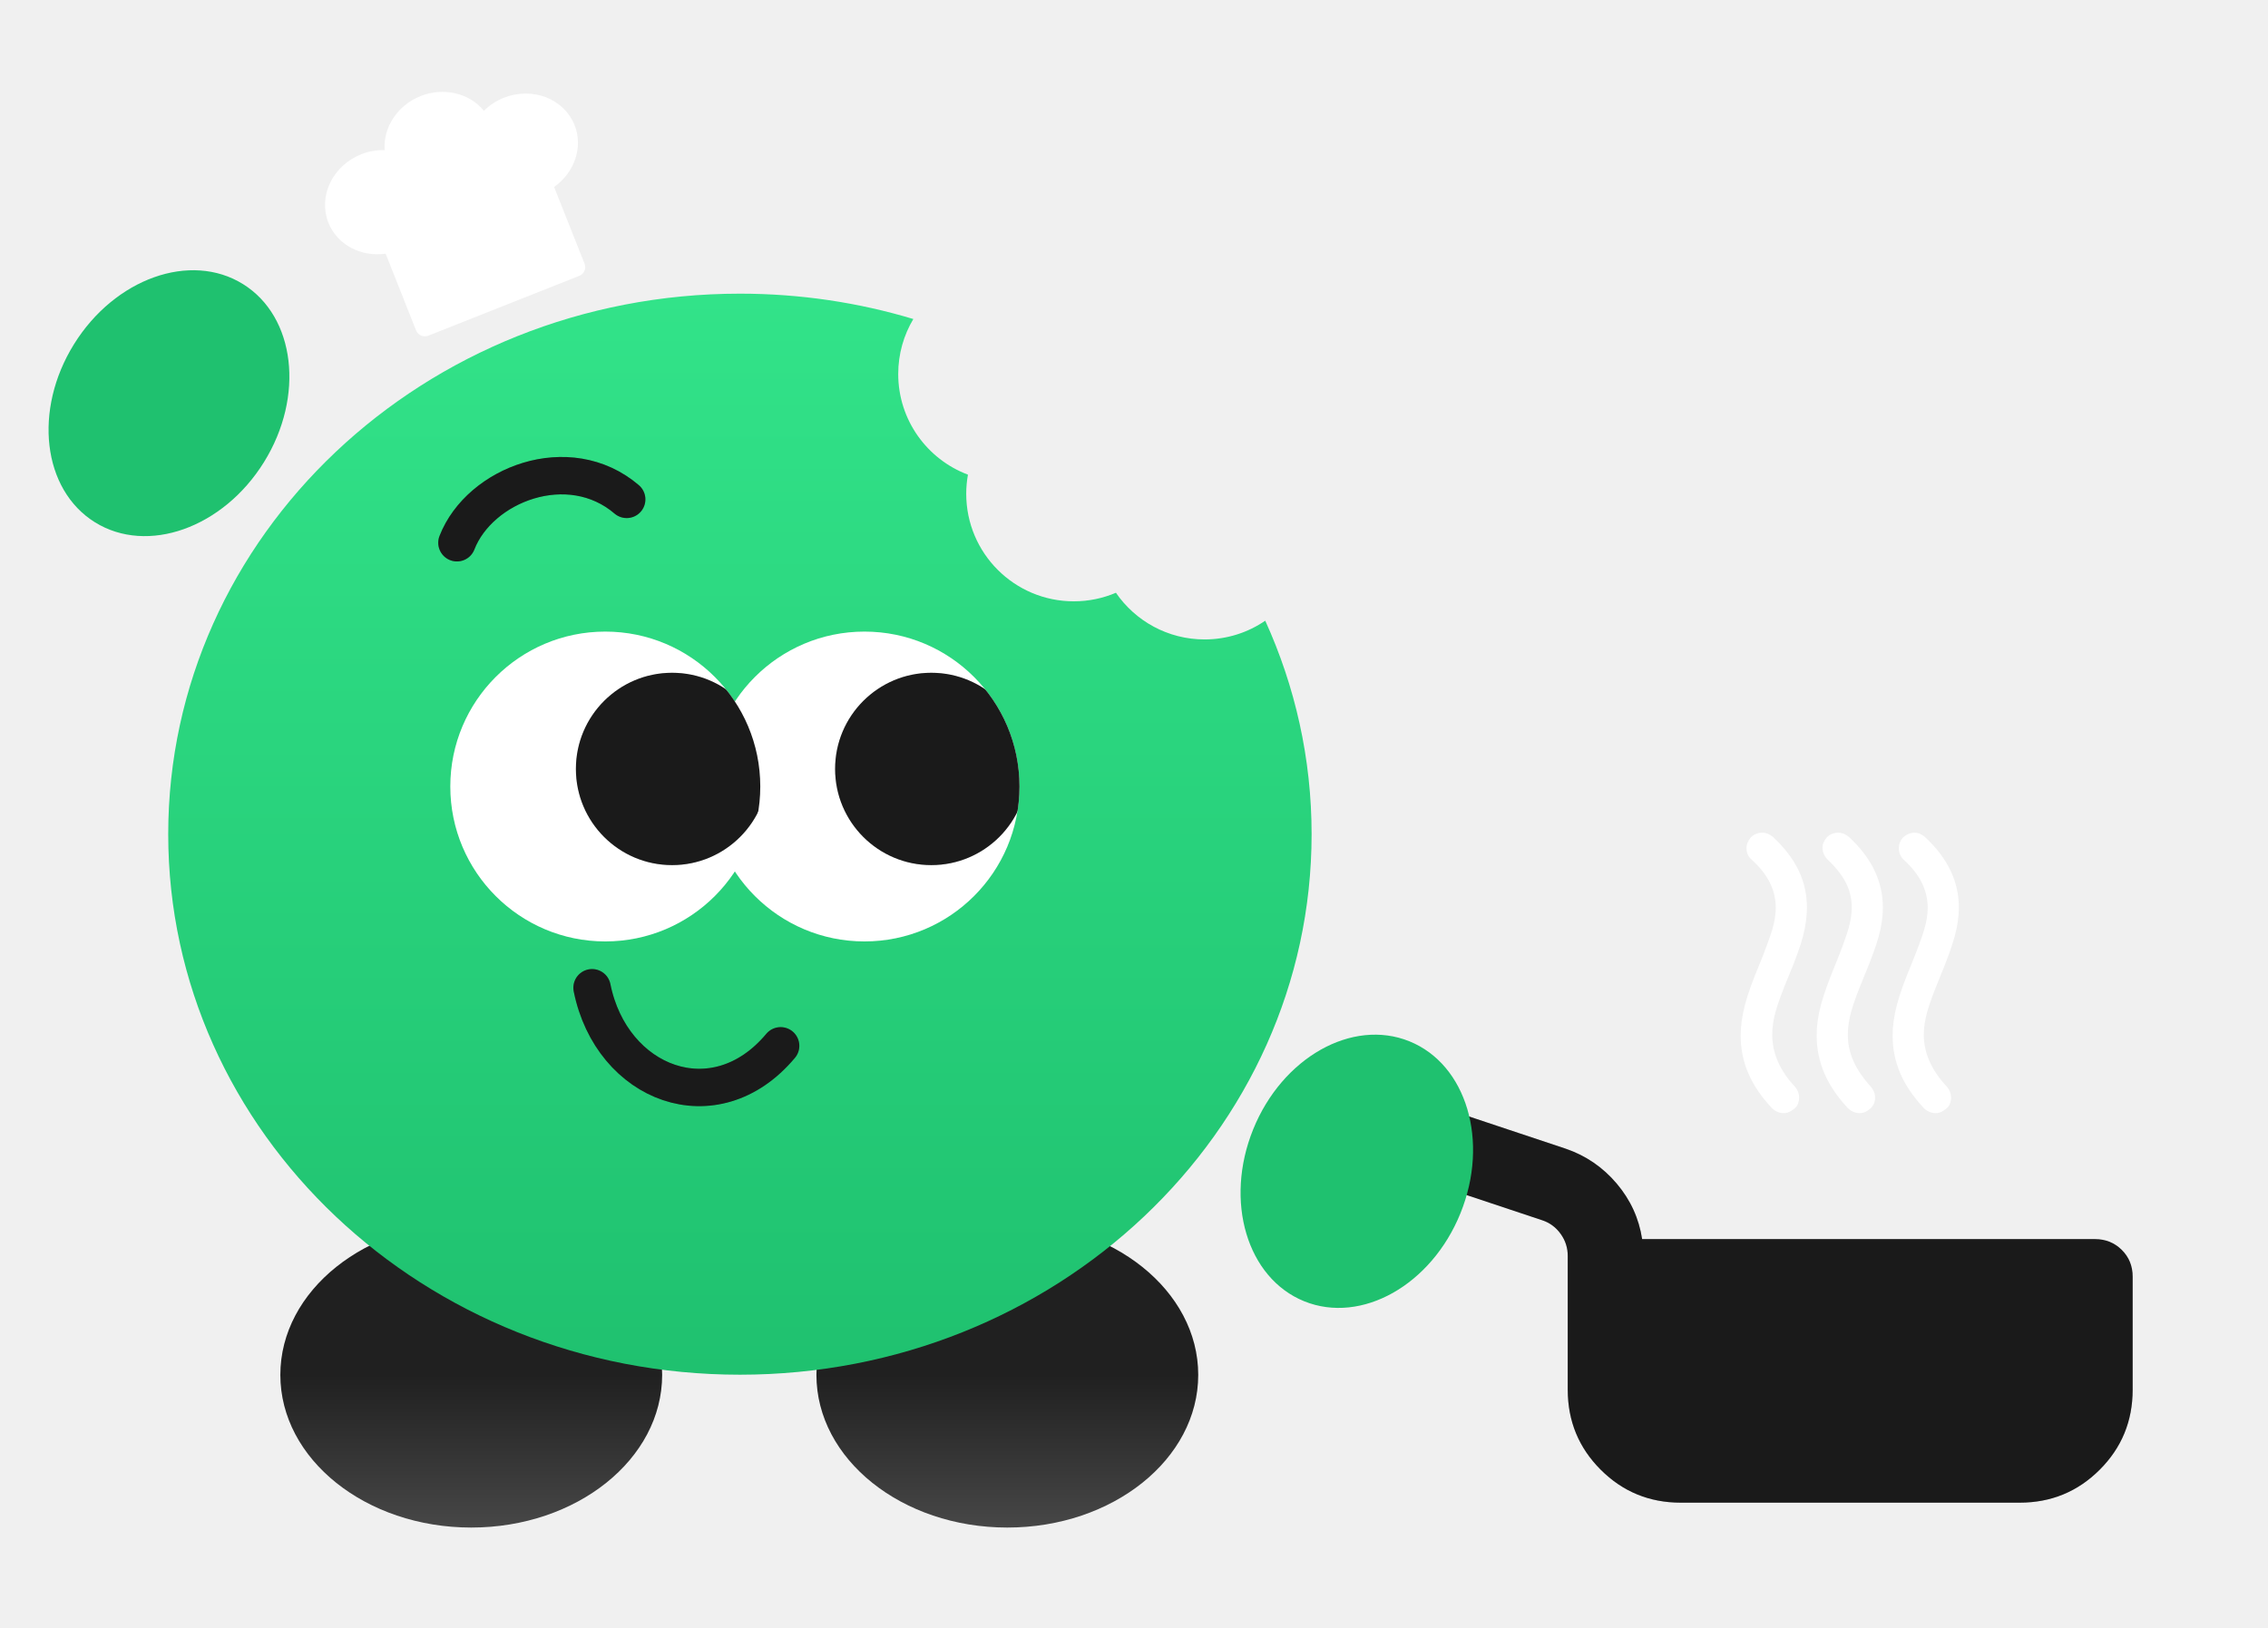
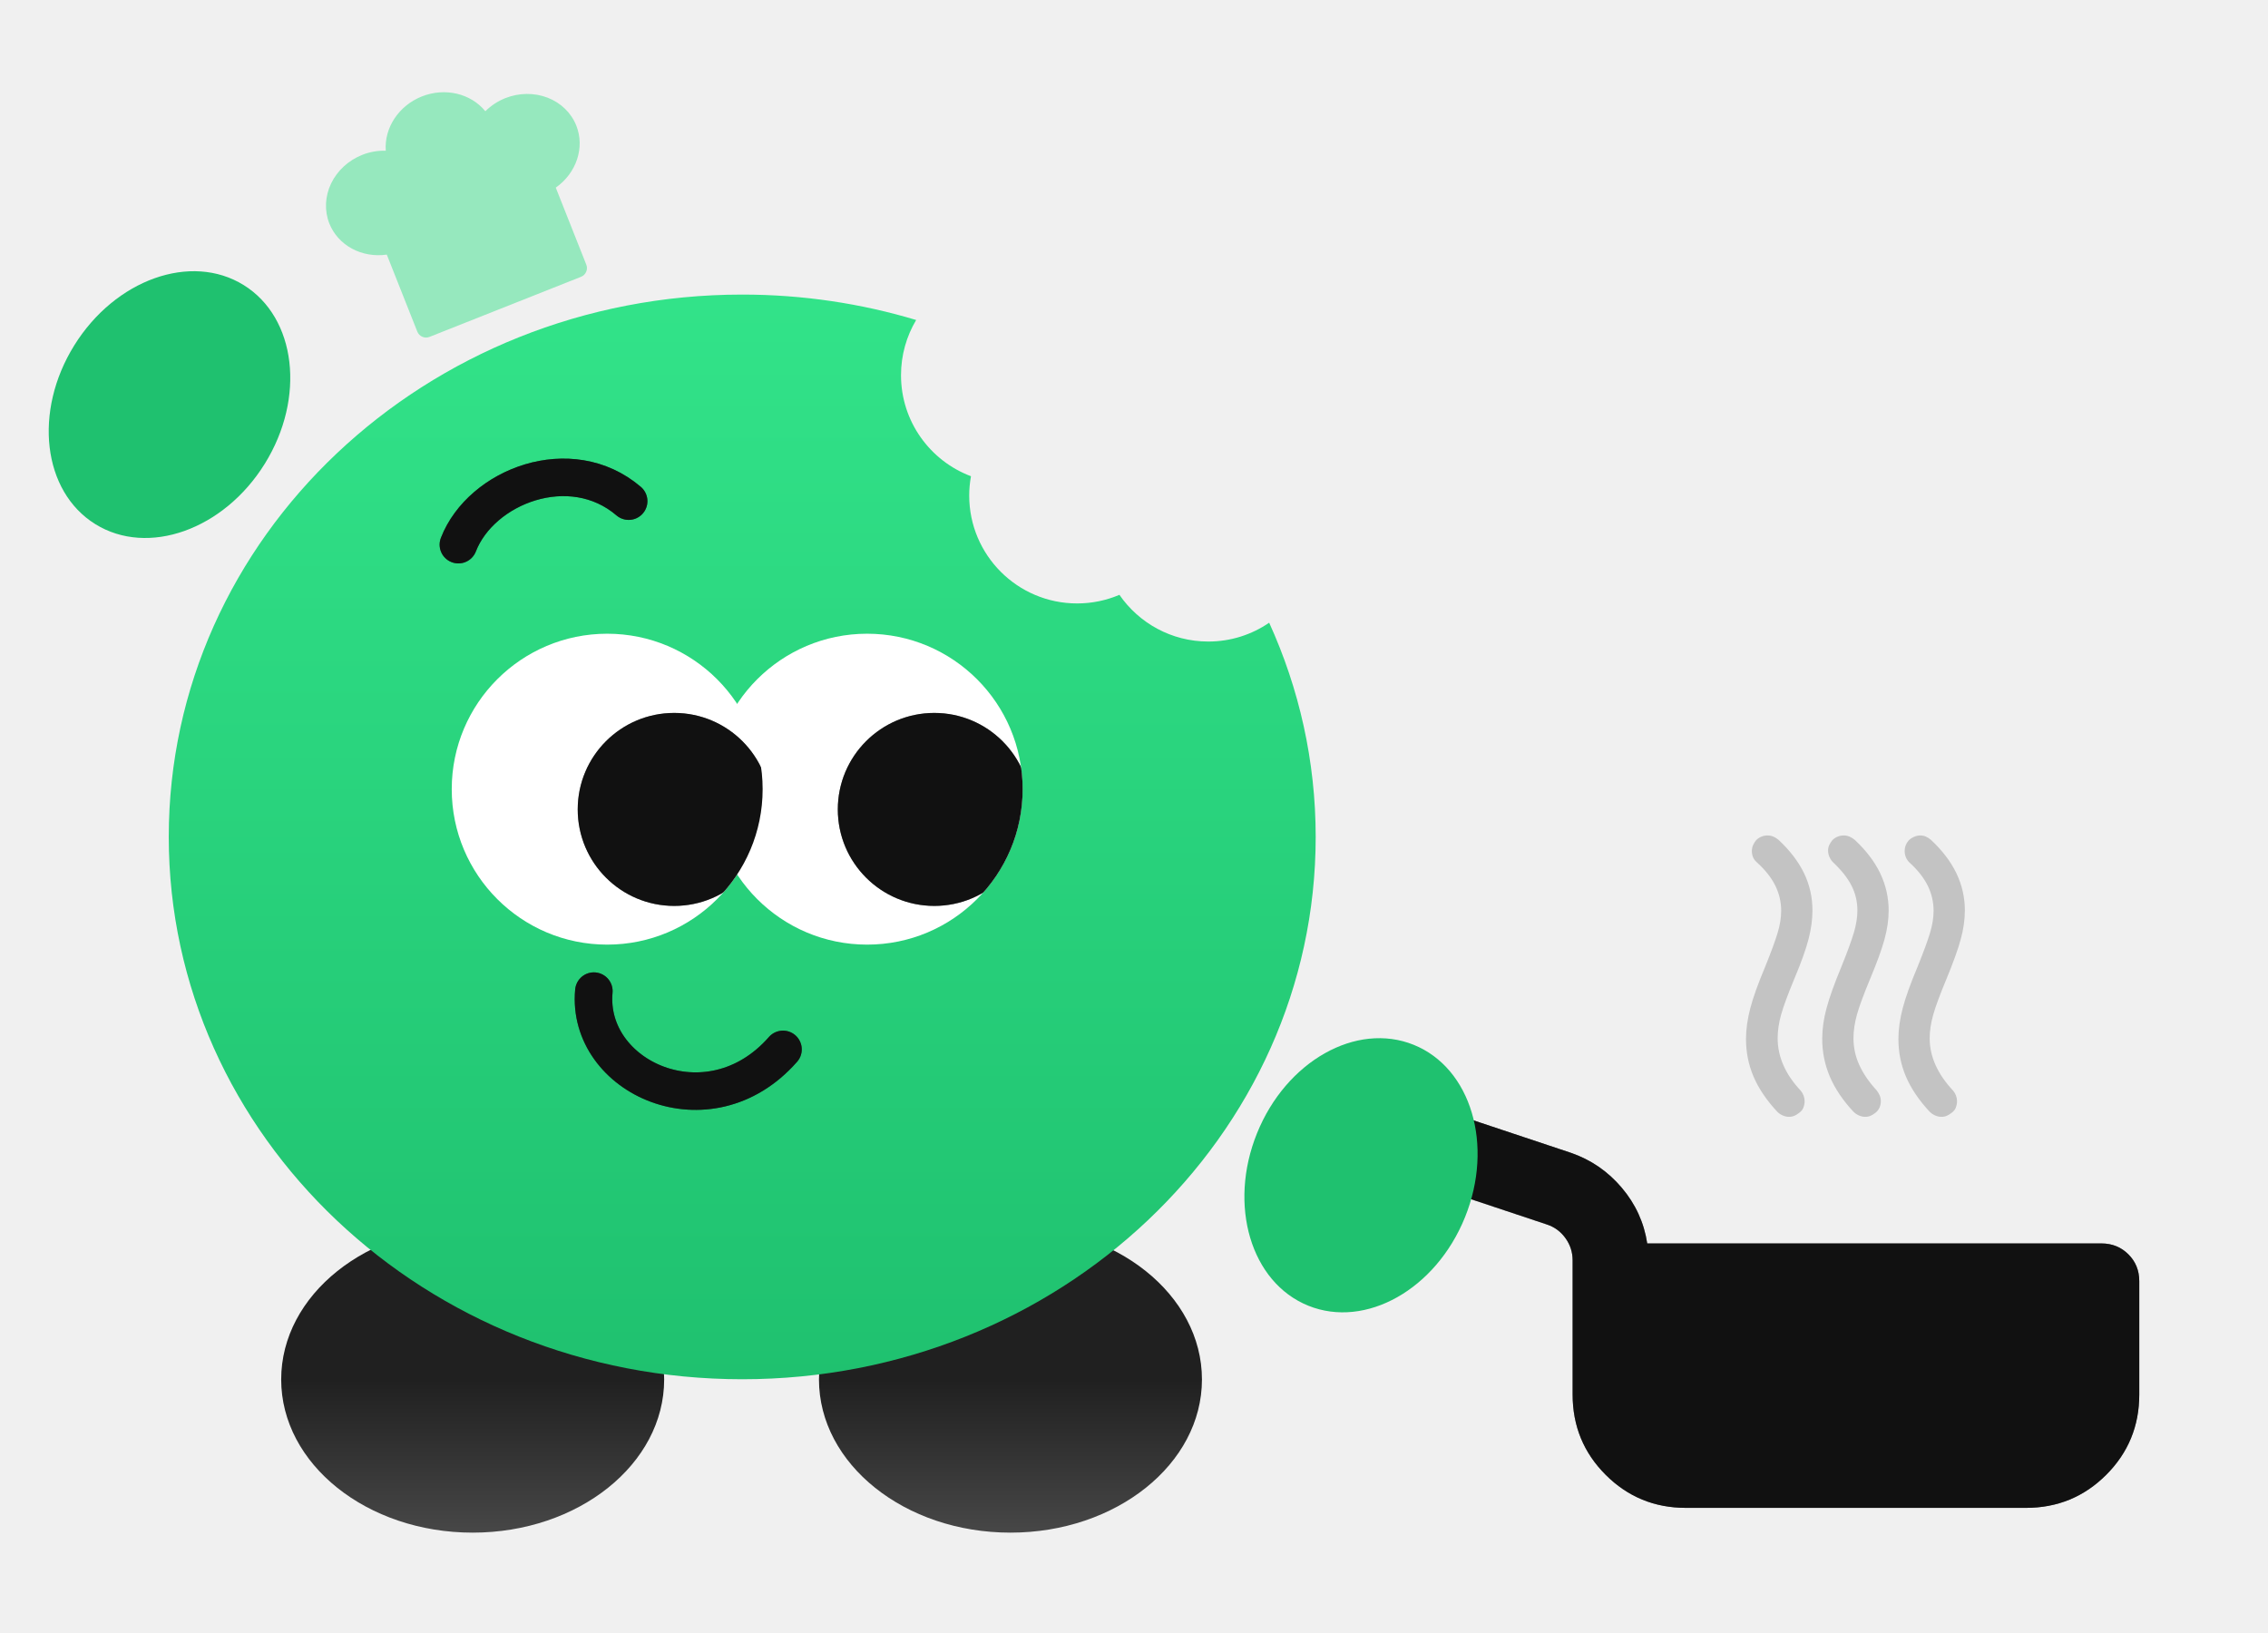
- <svg xmlns="http://www.w3.org/2000/svg" width="163" height="117" viewBox="0 0 163 117" fill="none">
-   <g clip-path="url(#clip0_2329_46184)">
-     <path d="M27.643 10.792C27.528 9.143 28.582 7.559 30.23 6.906C31.879 6.252 33.731 6.684 34.777 7.964C35.189 7.562 35.666 7.243 36.206 7.029C37.194 6.638 38.285 6.625 39.24 6.994C40.195 7.364 40.935 8.085 41.297 8.999C41.918 10.566 41.306 12.394 39.824 13.44L42.011 18.957C42.148 19.302 41.979 19.693 41.634 19.829L30.776 24.133C30.431 24.269 30.041 24.1 29.904 23.755L27.717 18.238C26.843 18.362 25.965 18.211 25.22 17.808C24.476 17.406 23.907 16.774 23.602 16.012C23.24 15.098 23.285 14.066 23.727 13.143C24.17 12.219 24.974 11.481 25.962 11.089C26.502 10.875 27.068 10.78 27.643 10.792Z" fill="white" />
+ <svg xmlns="http://www.w3.org/2000/svg" width="100" height="72" viewBox="0 0 100 72" fill="none">
+   <g clip-path="url(#clip0_8753_126172)">
+     <path d="M17.009 6.644C16.938 5.629 17.586 4.654 18.601 4.252C19.615 3.85 20.755 4.116 21.399 4.904C21.652 4.656 21.946 4.46 22.278 4.328C22.886 4.087 23.558 4.08 24.145 4.307C24.733 4.534 25.188 4.978 25.411 5.54C25.794 6.505 25.417 7.63 24.505 8.273L25.851 11.669C25.935 11.881 25.831 12.121 25.618 12.205L18.937 14.854C18.724 14.938 18.484 14.834 18.4 14.621L17.054 11.226C16.516 11.303 15.976 11.21 15.518 10.962C15.059 10.714 14.709 10.325 14.522 9.856C14.299 9.294 14.327 8.658 14.599 8.09C14.871 7.522 15.366 7.068 15.974 6.827C16.306 6.695 16.655 6.637 17.009 6.644Z" fill="#96E8BE" />
  </g>
-   <ellipse cx="33.868" cy="98.837" rx="13.72" ry="10.976" fill="url(#paint0_linear_2329_46184)" />
-   <ellipse cx="72.396" cy="98.837" rx="13.72" ry="10.976" fill="url(#paint1_linear_2329_46184)" />
-   <path d="M53.177 21.111C57.522 21.111 61.709 21.751 65.641 22.934C64.951 24.09 64.555 25.442 64.555 26.886C64.555 30.198 66.639 33.022 69.566 34.123C69.486 34.569 69.442 35.028 69.442 35.497C69.442 39.767 72.904 43.228 77.174 43.228C78.248 43.228 79.271 43.008 80.2 42.612C81.594 44.639 83.928 45.968 86.573 45.968C88.19 45.968 89.691 45.47 90.932 44.621C93.074 49.329 94.264 54.517 94.264 59.968C94.264 81.428 75.869 98.825 53.177 98.825C30.485 98.825 12.09 81.428 12.09 59.968C12.09 38.508 30.485 21.111 53.177 21.111Z" fill="url(#paint2_linear_2329_46184)" />
-   <circle cx="62.129" cy="56.541" r="11.137" fill="white" />
-   <mask id="mask0_2329_46184" style="mask-type:alpha" maskUnits="userSpaceOnUse" x="50" y="45" width="24" height="23">
-     <circle cx="62.133" cy="56.541" r="11.137" fill="#D9D9D9" />
+   <ellipse cx="20.841" cy="60.821" rx="8.443" ry="6.754" fill="url(#paint0_linear_8753_126172)" />
+   <ellipse cx="44.553" cy="60.821" rx="8.443" ry="6.754" fill="url(#paint1_linear_8753_126172)" />
+   <path d="M32.726 12.988C35.4 12.988 37.976 13.382 40.395 14.109C39.971 14.821 39.727 15.654 39.727 16.543C39.727 18.581 41.01 20.32 42.812 20.997C42.762 21.273 42.734 21.559 42.734 21.85C42.735 24.477 44.865 26.606 47.492 26.606C48.154 26.606 48.785 26.47 49.357 26.226C50.215 27.47 51.651 28.286 53.276 28.286C54.272 28.286 55.196 27.979 55.96 27.456C57.279 30.353 58.011 33.546 58.011 36.9C58.011 50.106 46.69 60.812 32.726 60.812C18.762 60.811 7.442 50.106 7.441 36.9C7.441 23.694 18.762 12.989 32.726 12.988Z" fill="url(#paint2_linear_8753_126172)" />
+   <circle cx="38.233" cy="34.795" r="6.854" fill="white" />
+   <mask id="mask0_8753_126172" style="mask-type:alpha" maskUnits="userSpaceOnUse" x="31" y="27" width="15" height="15">
+     <circle cx="38.236" cy="34.795" r="6.854" fill="#D9D9D9" />
  </mask>
-   <g mask="url(#mask0_2329_46184)">
-     <circle cx="66.932" cy="55.278" r="6.913" fill="#202020" />
-     <circle cx="66.932" cy="55.278" r="6.913" fill="black" fill-opacity="0.2" />
+   <g mask="url(#mask0_8753_126172)">
+     <ellipse cx="41.195" cy="35.688" rx="4.254" ry="4.254" fill="#202020" />
+     <ellipse cx="41.195" cy="35.688" rx="4.254" ry="4.254" fill="black" fill-opacity="0.2" />
+     <ellipse cx="41.195" cy="35.688" rx="4.254" ry="4.254" fill="black" fill-opacity="0.2" />
+     <ellipse cx="41.195" cy="35.688" rx="4.254" ry="4.254" fill="black" fill-opacity="0.2" />
  </g>
-   <circle cx="43.5" cy="56.541" r="11.137" fill="white" />
-   <mask id="mask1_2329_46184" style="mask-type:alpha" maskUnits="userSpaceOnUse" x="32" y="45" width="23" height="23">
-     <circle cx="43.504" cy="56.541" r="11.137" fill="#D9D9D9" />
+   <circle cx="26.772" cy="34.795" r="6.854" fill="white" />
+   <mask id="mask1_8753_126172" style="mask-type:alpha" maskUnits="userSpaceOnUse" x="19" y="27" width="15" height="15">
+     <circle cx="26.772" cy="34.795" r="6.854" fill="#D9D9D9" />
  </mask>
-   <g mask="url(#mask1_2329_46184)">
-     <circle cx="48.303" cy="55.278" r="6.913" fill="#202020" />
-     <circle cx="48.303" cy="55.278" r="6.913" fill="black" fill-opacity="0.2" />
+   <g mask="url(#mask1_8753_126172)">
+     <ellipse cx="29.727" cy="35.688" rx="4.254" ry="4.254" fill="#202020" />
+     <ellipse cx="29.727" cy="35.688" rx="4.254" ry="4.254" fill="black" fill-opacity="0.2" />
+     <ellipse cx="29.727" cy="35.688" rx="4.254" ry="4.254" fill="black" fill-opacity="0.2" />
+     <ellipse cx="29.727" cy="35.688" rx="4.254" ry="4.254" fill="black" fill-opacity="0.2" />
  </g>
-   <path d="M42.551 71.008C43.947 77.944 51.377 80.834 56.103 75.182" stroke="#202020" stroke-width="2.688" stroke-linecap="round" />
-   <path d="M42.551 71.008C43.947 77.944 51.377 80.834 56.103 75.182" stroke="black" stroke-opacity="0.2" stroke-width="2.688" stroke-linecap="round" />
-   <ellipse cx="12.144" cy="28.984" rx="10.08" ry="8.036" transform="rotate(-58.1622 12.1441 28.9842)" fill="#1FC16F" />
-   <path d="M145.153 108.024C147.409 108.024 149.326 107.235 150.905 105.656C152.484 104.077 153.273 102.16 153.273 99.904V91.784C153.273 91.017 153.014 90.375 152.494 89.857C151.974 89.339 151.332 89.079 150.567 89.078H118.019C117.794 87.589 117.185 86.258 116.192 85.085C115.2 83.912 113.982 83.078 112.538 82.582L102.591 79.266C101.869 79.04 101.17 79.085 100.493 79.401C99.817 79.717 99.366 80.236 99.14 80.958C98.915 81.679 98.971 82.379 99.308 83.055C99.645 83.732 100.176 84.183 100.899 84.409L110.846 87.724C111.388 87.905 111.828 88.232 112.167 88.707C112.507 89.181 112.675 89.711 112.673 90.296V99.904C112.673 102.16 113.463 104.077 115.042 105.656C116.621 107.235 118.538 108.024 120.793 108.024H145.153Z" fill="#202020" />
-   <path d="M145.153 108.024C147.409 108.024 149.326 107.235 150.905 105.656C152.484 104.077 153.273 102.16 153.273 99.904V91.784C153.273 91.017 153.014 90.375 152.494 89.857C151.974 89.339 151.332 89.079 150.567 89.078H118.019C117.794 87.589 117.185 86.258 116.192 85.085C115.2 83.912 113.982 83.078 112.538 82.582L102.591 79.266C101.869 79.04 101.17 79.085 100.493 79.401C99.817 79.717 99.366 80.236 99.14 80.958C98.915 81.679 98.971 82.379 99.308 83.055C99.645 83.732 100.176 84.183 100.899 84.409L110.846 87.724C111.388 87.905 111.828 88.232 112.167 88.707C112.507 89.181 112.675 89.711 112.673 90.296V99.904C112.673 102.16 113.463 104.077 115.042 105.656C116.621 107.235 118.538 108.024 120.793 108.024H145.153Z" fill="black" fill-opacity="0.2" />
-   <ellipse cx="10.08" cy="8.036" rx="10.08" ry="8.036" transform="matrix(0.374673 -0.927157 -0.927157 -0.374673 101.188 96.5586)" fill="#1FC16F" />
-   <path d="M134.398 79.713C134.286 79.807 134.169 79.881 134.048 79.937C133.927 79.993 133.792 80.021 133.642 80.021C133.491 80.021 133.342 79.989 133.194 79.923C133.045 79.857 132.914 79.769 132.802 79.657C132.036 78.836 131.471 77.996 131.107 77.137C130.743 76.279 130.561 75.373 130.563 74.421C130.563 73.731 130.665 73.003 130.871 72.237C131.076 71.472 131.431 70.483 131.935 69.269C132.364 68.205 132.663 67.389 132.831 66.82C132.999 66.251 133.083 65.723 133.083 65.237C133.083 64.603 132.943 64.01 132.663 63.46C132.383 62.91 131.944 62.354 131.347 61.793C131.235 61.681 131.146 61.551 131.081 61.401C131.016 61.252 130.983 61.103 130.983 60.953C130.982 60.804 131.01 60.669 131.067 60.548C131.123 60.427 131.198 60.31 131.291 60.197C131.403 60.085 131.528 60.001 131.668 59.945C131.808 59.889 131.952 59.861 132.102 59.861C132.251 59.861 132.391 59.889 132.522 59.945C132.652 60.001 132.774 60.076 132.886 60.169C133.707 60.935 134.318 61.737 134.719 62.577C135.12 63.417 135.321 64.304 135.322 65.237C135.322 65.891 135.223 66.577 135.027 67.296C134.831 68.015 134.49 68.953 134.006 70.109C133.539 71.229 133.222 72.088 133.054 72.685C132.886 73.283 132.802 73.852 132.802 74.393C132.802 75.047 132.937 75.677 133.208 76.284C133.479 76.891 133.894 77.502 134.454 78.117C134.547 78.229 134.622 78.351 134.678 78.481C134.734 78.612 134.762 78.752 134.762 78.901C134.762 79.051 134.734 79.195 134.678 79.336C134.622 79.476 134.528 79.602 134.398 79.713ZM139.858 79.713C139.746 79.807 139.629 79.881 139.508 79.937C139.387 79.993 139.252 80.021 139.102 80.021C138.951 80.021 138.802 79.989 138.654 79.923C138.505 79.857 138.374 79.769 138.262 79.657C137.496 78.836 136.931 78.001 136.567 77.151C136.203 76.301 136.021 75.401 136.022 74.449C136.022 73.759 136.124 73.021 136.33 72.237C136.535 71.453 136.89 70.464 137.394 69.269C137.823 68.205 138.122 67.393 138.29 66.833C138.458 66.273 138.542 65.751 138.542 65.265C138.542 64.631 138.402 64.029 138.122 63.46C137.842 62.891 137.403 62.335 136.806 61.793C136.694 61.681 136.61 61.556 136.554 61.416C136.498 61.276 136.47 61.131 136.47 60.981C136.47 60.831 136.493 60.696 136.54 60.575C136.587 60.454 136.657 60.337 136.75 60.225C136.862 60.113 136.992 60.025 137.142 59.959C137.291 59.893 137.44 59.861 137.59 59.861C137.739 59.862 137.874 59.89 137.996 59.945C138.118 60.001 138.234 60.075 138.346 60.169C139.167 60.935 139.778 61.737 140.18 62.577C140.582 63.417 140.782 64.304 140.782 65.237C140.782 65.891 140.684 66.577 140.488 67.296C140.292 68.015 139.952 68.962 139.466 70.137C138.999 71.257 138.682 72.116 138.514 72.713C138.346 73.311 138.262 73.871 138.262 74.393C138.262 75.047 138.402 75.686 138.682 76.312C138.962 76.938 139.382 77.549 139.942 78.145C140.035 78.257 140.105 78.379 140.151 78.509C140.197 78.64 140.221 78.771 140.222 78.901C140.222 79.051 140.194 79.2 140.138 79.349C140.082 79.499 139.988 79.62 139.858 79.713ZM128.938 79.713C128.826 79.807 128.709 79.881 128.587 79.937C128.465 79.993 128.33 80.021 128.182 80.021C128.033 80.021 127.884 79.989 127.734 79.923C127.583 79.857 127.453 79.769 127.342 79.657C126.576 78.836 126.011 78.001 125.647 77.151C125.283 76.301 125.101 75.401 125.102 74.449C125.102 73.759 125.204 73.021 125.41 72.237C125.615 71.453 125.97 70.464 126.474 69.269C126.903 68.205 127.202 67.393 127.37 66.833C127.538 66.273 127.622 65.751 127.622 65.265C127.622 64.631 127.482 64.029 127.202 63.46C126.922 62.891 126.483 62.335 125.886 61.793C125.755 61.681 125.662 61.556 125.606 61.416C125.55 61.276 125.522 61.131 125.522 60.981C125.522 60.831 125.55 60.691 125.606 60.561C125.662 60.431 125.736 60.31 125.83 60.197C125.942 60.085 126.068 60.001 126.208 59.945C126.348 59.889 126.493 59.861 126.642 59.861C126.79 59.861 126.93 59.889 127.062 59.945C127.193 60.001 127.314 60.076 127.426 60.169C128.247 60.935 128.858 61.733 129.26 62.564C129.662 63.395 129.862 64.286 129.862 65.237C129.862 65.891 129.768 66.577 129.582 67.296C129.395 68.015 129.059 68.953 128.574 70.109C128.107 71.229 127.79 72.088 127.622 72.685C127.454 73.283 127.37 73.852 127.37 74.393C127.37 75.047 127.505 75.686 127.776 76.312C128.047 76.938 128.462 77.549 129.022 78.145C129.115 78.257 129.185 78.379 129.232 78.509C129.279 78.64 129.302 78.771 129.302 78.901C129.302 79.051 129.274 79.2 129.218 79.349C129.162 79.499 129.068 79.62 128.938 79.713Z" fill="white" />
-   <path d="M32.84 39.017C34.471 34.821 40.882 32.345 45.04 35.899" stroke="#202020" stroke-width="2.688" stroke-linecap="round" />
-   <path d="M32.84 39.017C34.471 34.821 40.882 32.345 45.04 35.899" stroke="black" stroke-opacity="0.2" stroke-width="2.688" stroke-linecap="round" />
+   <path d="M26.184 43.699C25.832 47.501 31.249 50.001 34.524 46.268" stroke="#202020" stroke-width="1.654" stroke-linecap="round" />
+   <path d="M26.184 43.699C25.832 47.501 31.249 50.001 34.524 46.268" stroke="black" stroke-opacity="0.2" stroke-width="1.654" stroke-linecap="round" />
+   <path d="M26.184 43.699C25.832 47.501 31.249 50.001 34.524 46.268" stroke="black" stroke-opacity="0.2" stroke-width="1.654" stroke-linecap="round" />
+   <path d="M26.184 43.699C25.832 47.501 31.249 50.001 34.524 46.268" stroke="black" stroke-opacity="0.2" stroke-width="1.654" stroke-linecap="round" />
+   <ellipse cx="7.473" cy="17.839" rx="6.203" ry="4.945" transform="rotate(-58.1622 7.47333 17.8388)" fill="#1FC16F" />
+   <g clip-path="url(#clip1_8753_126172)">
+     <path d="M89.327 66.483C90.715 66.483 91.895 65.998 92.867 65.026C93.838 64.054 94.324 62.875 94.324 61.486V56.49C94.324 56.018 94.164 55.622 93.844 55.304C93.525 54.985 93.129 54.825 92.659 54.824H72.629C72.49 53.908 72.116 53.089 71.505 52.367C70.894 51.645 70.145 51.132 69.256 50.826L63.135 48.786C62.691 48.647 62.261 48.675 61.844 48.869C61.428 49.064 61.15 49.383 61.011 49.827C60.873 50.271 60.907 50.702 61.115 51.118C61.322 51.534 61.649 51.812 62.094 51.951L68.215 53.991C68.548 54.102 68.819 54.304 69.028 54.596C69.237 54.888 69.341 55.214 69.34 55.574V61.486C69.34 62.875 69.825 64.054 70.797 65.026C71.769 65.998 72.948 66.483 74.337 66.483H89.327Z" fill="#202020" />
+     <path d="M89.327 66.483C90.715 66.483 91.895 65.998 92.867 65.026C93.838 64.054 94.324 62.875 94.324 61.486V56.49C94.324 56.018 94.164 55.622 93.844 55.304C93.525 54.985 93.129 54.825 92.659 54.824H72.629C72.49 53.908 72.116 53.089 71.505 52.367C70.894 51.645 70.145 51.132 69.256 50.826L63.135 48.786C62.691 48.647 62.261 48.675 61.844 48.869C61.428 49.064 61.15 49.383 61.011 49.827C60.873 50.271 60.907 50.702 61.115 51.118C61.322 51.534 61.649 51.812 62.094 51.951L68.215 53.991C68.548 54.102 68.819 54.304 69.028 54.596C69.237 54.888 69.341 55.214 69.34 55.574V61.486C69.34 62.875 69.825 64.054 70.797 65.026C71.769 65.998 72.948 66.483 74.337 66.483H89.327Z" fill="black" fill-opacity="0.2" />
+     <path d="M89.327 66.483C90.715 66.483 91.895 65.998 92.867 65.026C93.838 64.054 94.324 62.875 94.324 61.486V56.49C94.324 56.018 94.164 55.622 93.844 55.304C93.525 54.985 93.129 54.825 92.659 54.824H72.629C72.49 53.908 72.116 53.089 71.505 52.367C70.894 51.645 70.145 51.132 69.256 50.826L63.135 48.786C62.691 48.647 62.261 48.675 61.844 48.869C61.428 49.064 61.15 49.383 61.011 49.827C60.873 50.271 60.907 50.702 61.115 51.118C61.322 51.534 61.649 51.812 62.094 51.951L68.215 53.991C68.548 54.102 68.819 54.304 69.028 54.596C69.237 54.888 69.341 55.214 69.34 55.574V61.486C69.34 62.875 69.825 64.054 70.797 65.026C71.769 65.998 72.948 66.483 74.337 66.483H89.327Z" fill="black" fill-opacity="0.2" />
+     <path d="M89.327 66.483C90.715 66.483 91.895 65.998 92.867 65.026C93.838 64.054 94.324 62.875 94.324 61.486V56.49C94.324 56.018 94.164 55.622 93.844 55.304C93.525 54.985 93.129 54.825 92.659 54.824H72.629C72.49 53.908 72.116 53.089 71.505 52.367C70.894 51.645 70.145 51.132 69.256 50.826L63.135 48.786C62.691 48.647 62.261 48.675 61.844 48.869C61.428 49.064 61.15 49.383 61.011 49.827C60.873 50.271 60.907 50.702 61.115 51.118C61.322 51.534 61.649 51.812 62.094 51.951L68.215 53.991C68.548 54.102 68.819 54.304 69.028 54.596C69.237 54.888 69.341 55.214 69.34 55.574V61.486C69.34 62.875 69.825 64.054 70.797 65.026C71.769 65.998 72.948 66.483 74.337 66.483H89.327Z" fill="black" fill-opacity="0.2" />
+   </g>
+   <ellipse cx="6.203" cy="4.945" rx="6.203" ry="4.945" transform="matrix(0.374673 -0.927157 -0.927157 -0.374673 62.2695 59.4219)" fill="#1FC16F" />
+   <path d="M82.705 49.053C82.636 49.11 82.564 49.156 82.49 49.19C82.415 49.225 82.332 49.242 82.24 49.242C82.147 49.242 82.055 49.222 81.964 49.181C81.873 49.141 81.792 49.087 81.723 49.018C81.252 48.513 80.904 47.996 80.68 47.467C80.456 46.939 80.344 46.382 80.345 45.796C80.345 45.371 80.408 44.923 80.535 44.452C80.661 43.981 80.879 43.372 81.189 42.626C81.454 41.971 81.637 41.468 81.741 41.118C81.844 40.768 81.896 40.443 81.896 40.144C81.896 39.754 81.81 39.389 81.637 39.05C81.465 38.712 81.195 38.37 80.828 38.025C80.759 37.956 80.704 37.876 80.664 37.784C80.624 37.692 80.604 37.6 80.603 37.508C80.603 37.416 80.62 37.333 80.655 37.258C80.69 37.184 80.736 37.112 80.793 37.043C80.862 36.974 80.939 36.922 81.025 36.888C81.111 36.853 81.2 36.836 81.292 36.836C81.384 36.836 81.47 36.853 81.55 36.888C81.631 36.922 81.706 36.968 81.775 37.026C82.28 37.496 82.656 37.99 82.903 38.507C83.15 39.024 83.273 39.57 83.274 40.144C83.274 40.546 83.213 40.969 83.092 41.411C82.972 41.854 82.762 42.431 82.464 43.142C82.177 43.832 81.981 44.36 81.878 44.728C81.775 45.095 81.723 45.446 81.723 45.779C81.723 46.181 81.806 46.569 81.973 46.942C82.14 47.316 82.395 47.692 82.74 48.07C82.797 48.139 82.843 48.214 82.877 48.294C82.912 48.375 82.929 48.461 82.929 48.553C82.929 48.645 82.912 48.734 82.877 48.82C82.843 48.907 82.785 48.984 82.705 49.053ZM86.065 49.053C85.996 49.11 85.924 49.156 85.85 49.19C85.775 49.225 85.692 49.242 85.6 49.242C85.507 49.242 85.415 49.222 85.324 49.181C85.233 49.141 85.152 49.087 85.083 49.018C84.612 48.513 84.264 47.998 84.04 47.476C83.816 46.953 83.704 46.399 83.704 45.813C83.704 45.388 83.768 44.934 83.894 44.452C84.02 43.969 84.239 43.361 84.549 42.626C84.813 41.971 84.997 41.471 85.1 41.126C85.204 40.782 85.255 40.46 85.255 40.161C85.255 39.771 85.169 39.401 84.997 39.05C84.824 38.7 84.554 38.358 84.187 38.025C84.118 37.956 84.066 37.879 84.032 37.793C83.997 37.707 83.98 37.617 83.98 37.525C83.98 37.433 83.995 37.349 84.023 37.275C84.052 37.2 84.095 37.129 84.152 37.06C84.221 36.991 84.302 36.936 84.394 36.896C84.486 36.855 84.577 36.836 84.669 36.836C84.761 36.836 84.845 36.854 84.919 36.888C84.994 36.922 85.066 36.968 85.135 37.026C85.64 37.496 86.016 37.99 86.263 38.507C86.511 39.024 86.634 39.57 86.634 40.144C86.634 40.546 86.573 40.969 86.453 41.411C86.333 41.854 86.123 42.436 85.824 43.16C85.537 43.849 85.341 44.377 85.238 44.745C85.135 45.112 85.083 45.457 85.083 45.779C85.083 46.181 85.169 46.574 85.341 46.959C85.514 47.344 85.772 47.721 86.117 48.088C86.174 48.157 86.217 48.231 86.246 48.312C86.274 48.392 86.289 48.472 86.289 48.553C86.289 48.645 86.272 48.737 86.237 48.829C86.203 48.92 86.145 48.995 86.065 49.053ZM79.345 49.053C79.276 49.11 79.204 49.156 79.129 49.19C79.054 49.225 78.971 49.242 78.88 49.242C78.788 49.242 78.696 49.222 78.604 49.181C78.512 49.141 78.431 49.087 78.363 49.018C77.892 48.513 77.544 47.998 77.32 47.476C77.096 46.953 76.984 46.399 76.984 45.813C76.984 45.388 77.048 44.934 77.174 44.452C77.3 43.969 77.519 43.361 77.829 42.626C78.093 41.971 78.277 41.471 78.38 41.126C78.484 40.782 78.535 40.46 78.535 40.161C78.535 39.771 78.449 39.401 78.277 39.05C78.104 38.7 77.834 38.358 77.467 38.025C77.386 37.956 77.329 37.879 77.294 37.793C77.26 37.707 77.243 37.617 77.243 37.525C77.243 37.433 77.26 37.347 77.294 37.267C77.329 37.187 77.375 37.112 77.432 37.043C77.501 36.974 77.579 36.922 77.665 36.888C77.752 36.853 77.841 36.836 77.932 36.836C78.023 36.836 78.11 36.853 78.191 36.888C78.271 36.922 78.346 36.968 78.415 37.026C78.92 37.496 79.296 37.988 79.543 38.499C79.791 39.011 79.914 39.559 79.914 40.144C79.914 40.546 79.856 40.969 79.741 41.411C79.626 41.854 79.42 42.431 79.121 43.142C78.834 43.832 78.638 44.36 78.535 44.728C78.432 45.095 78.38 45.446 78.38 45.779C78.38 46.181 78.463 46.574 78.63 46.959C78.797 47.344 79.052 47.721 79.397 48.088C79.454 48.157 79.497 48.231 79.526 48.312C79.555 48.392 79.57 48.472 79.569 48.553C79.569 48.645 79.552 48.737 79.517 48.829C79.483 48.92 79.425 48.995 79.345 49.053Z" fill="#C3C3C3" />
+   <path d="M20.211 24.014C21.215 21.432 25.16 19.909 27.719 22.096" stroke="#202020" stroke-width="1.654" stroke-linecap="round" />
+   <path d="M20.211 24.014C21.215 21.432 25.16 19.909 27.719 22.096" stroke="black" stroke-opacity="0.2" stroke-width="1.654" stroke-linecap="round" />
+   <path d="M20.211 24.014C21.215 21.432 25.16 19.909 27.719 22.096" stroke="black" stroke-opacity="0.2" stroke-width="1.654" stroke-linecap="round" />
+   <path d="M20.211 24.014C21.215 21.432 25.16 19.909 27.719 22.096" stroke="black" stroke-opacity="0.2" stroke-width="1.654" stroke-linecap="round" />
  <defs>
-     <linearGradient id="paint0_linear_2329_46184" x1="33.868" y1="87.861" x2="33.868" y2="109.813" gradientUnits="userSpaceOnUse">
+     <linearGradient id="paint0_linear_8753_126172" x1="20.841" y1="54.066" x2="20.841" y2="67.575" gradientUnits="userSpaceOnUse">
      <stop offset="0.5" stop-color="#202020" />
      <stop offset="1" stop-color="#474747" />
    </linearGradient>
-     <linearGradient id="paint1_linear_2329_46184" x1="72.396" y1="87.861" x2="72.396" y2="109.813" gradientUnits="userSpaceOnUse">
+     <linearGradient id="paint1_linear_8753_126172" x1="44.553" y1="54.066" x2="44.553" y2="67.575" gradientUnits="userSpaceOnUse">
      <stop offset="0.5" stop-color="#202020" />
      <stop offset="1" stop-color="#474747" />
    </linearGradient>
-     <linearGradient id="paint2_linear_2329_46184" x1="53.177" y1="21.111" x2="53.177" y2="98.825" gradientUnits="userSpaceOnUse">
+     <linearGradient id="paint2_linear_8753_126172" x1="32.726" y1="12.988" x2="32.726" y2="60.812" gradientUnits="userSpaceOnUse">
      <stop stop-color="#32E389" />
      <stop offset="1" stop-color="#1FC16F" />
    </linearGradient>
-     <clipPath id="clip0_2329_46184">
-       <rect width="22.239" height="22.239" fill="white" transform="translate(18.7617 8.19336) rotate(-21.6198)" />
+     <clipPath id="clip0_8753_126172">
+       <rect width="13.686" height="13.686" fill="white" transform="translate(11.5469 5.04297) rotate(-21.6198)" />
+     </clipPath>
+     <clipPath id="clip1_8753_126172">
+       <rect width="39.975" height="39.975" fill="white" transform="matrix(-1 0 0 1 100 31.8125)" />
    </clipPath>
  </defs>
</svg>
